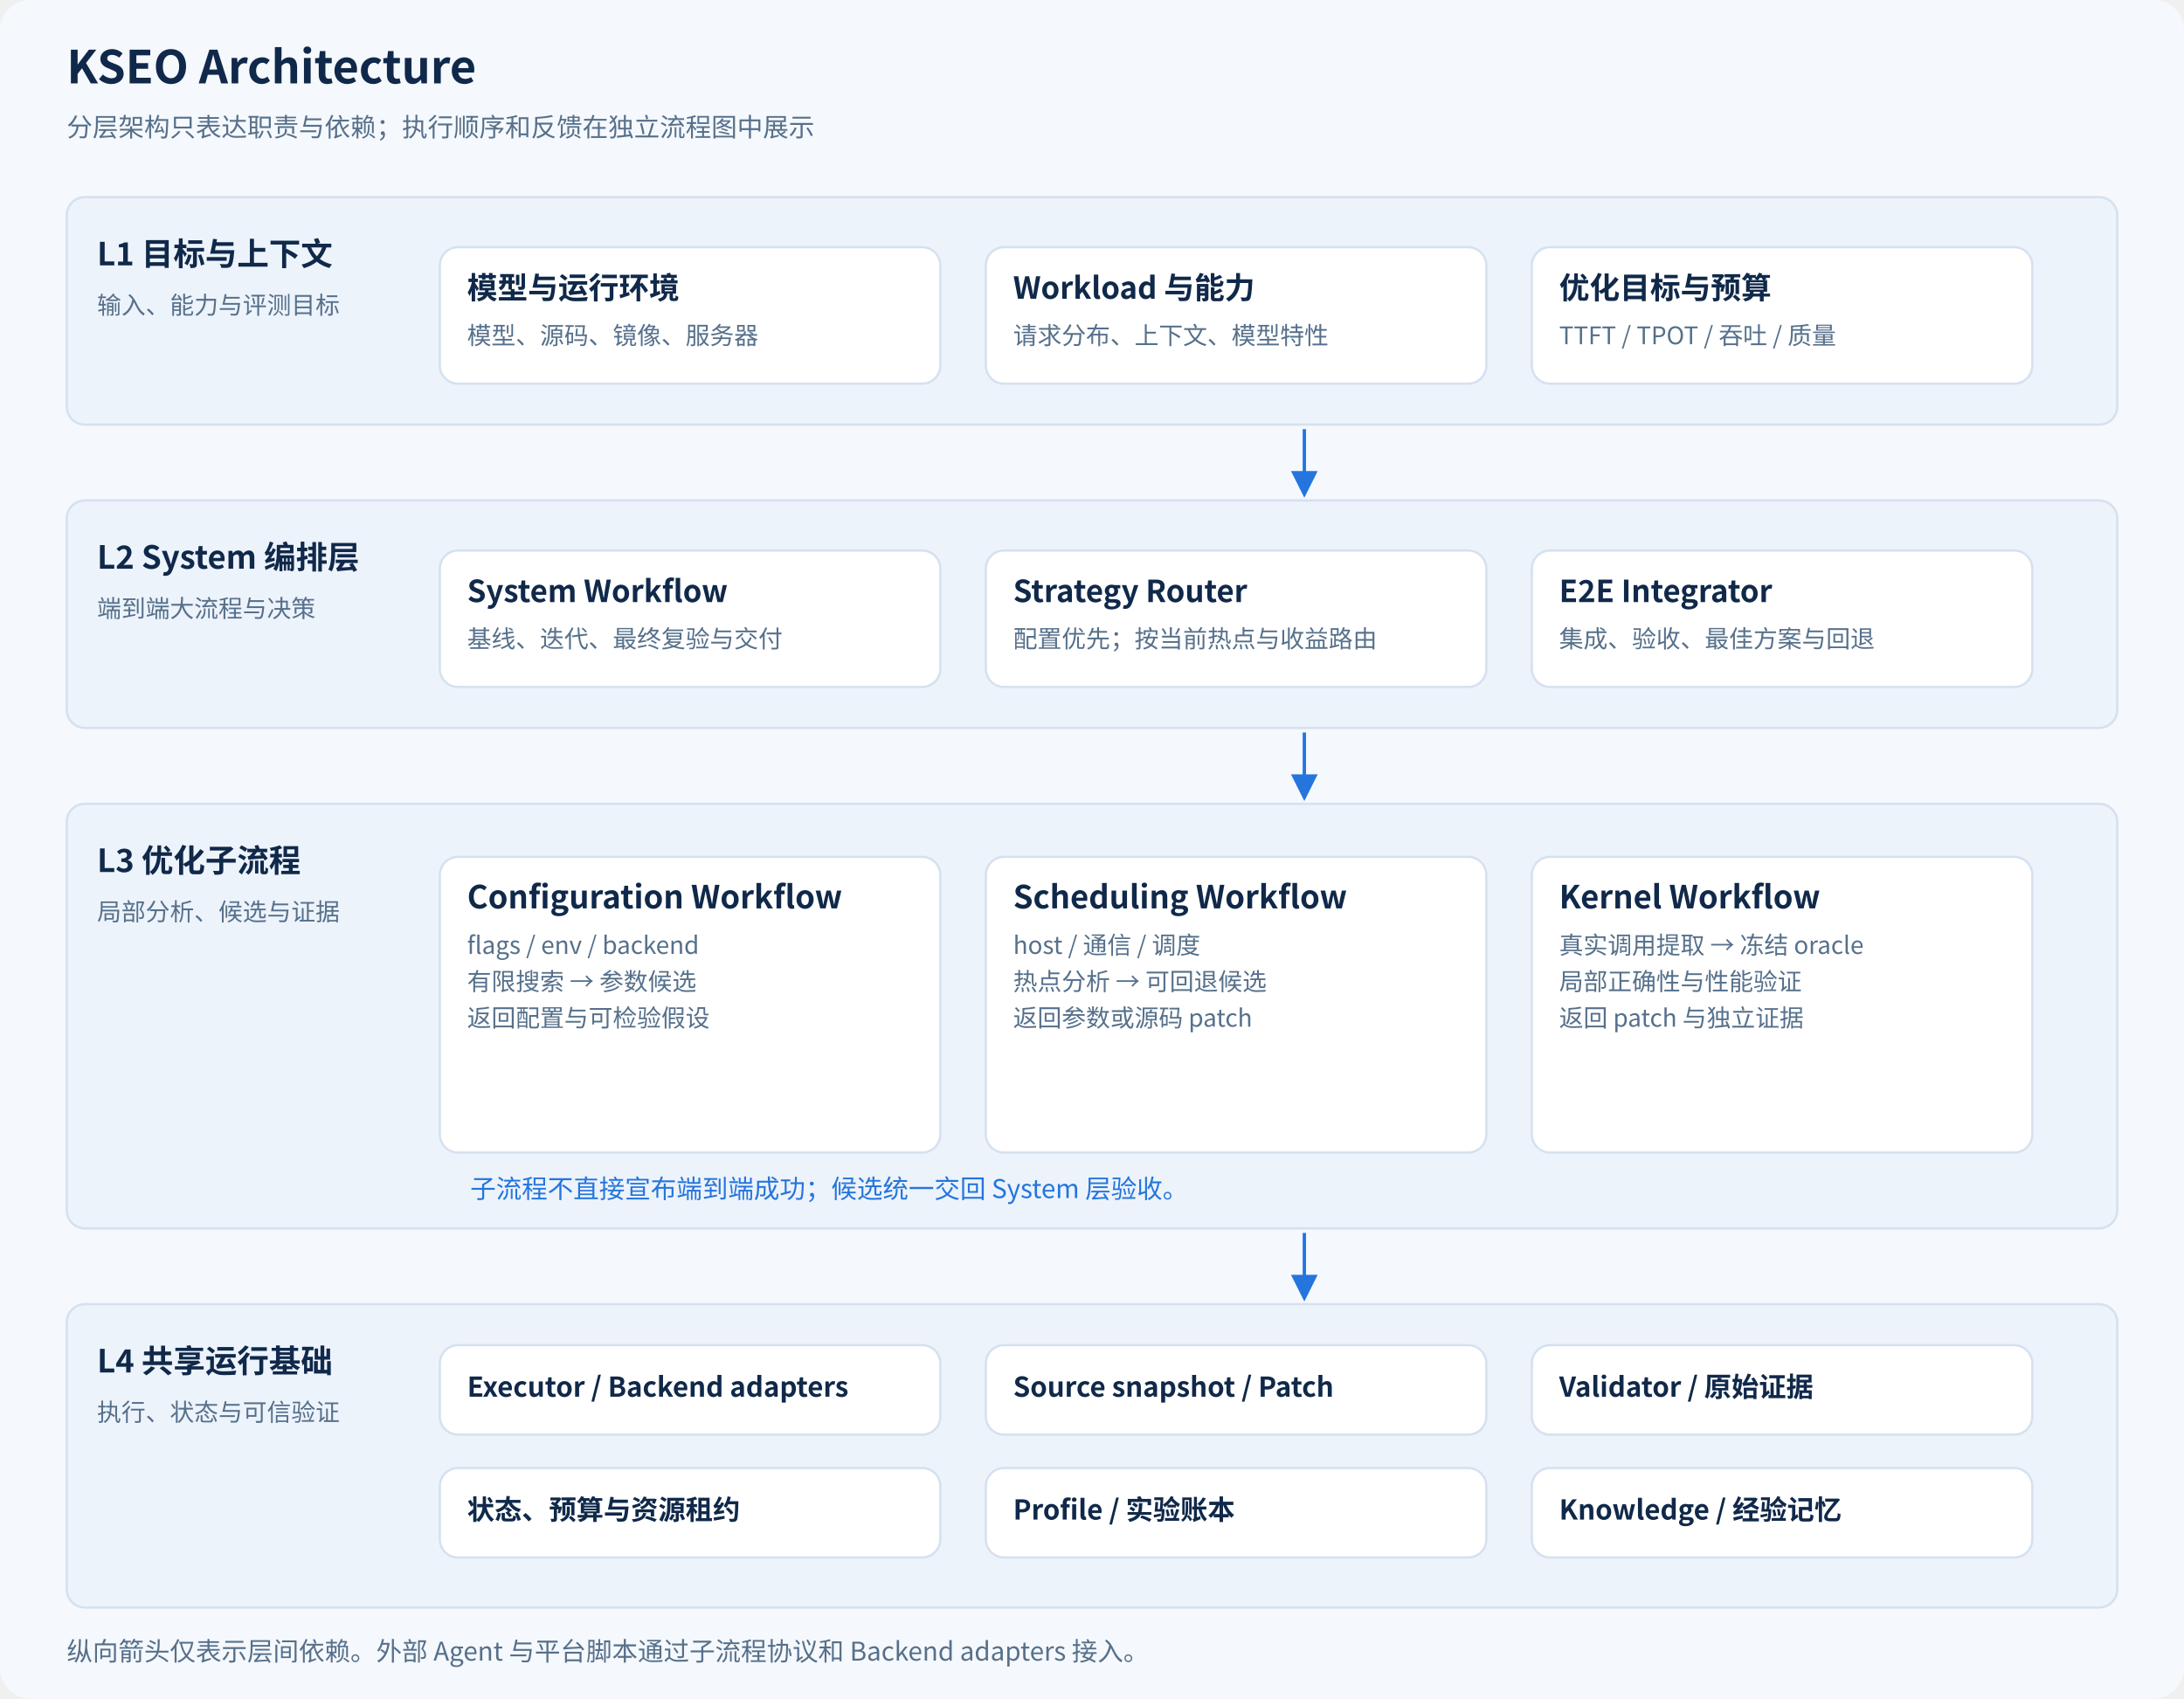
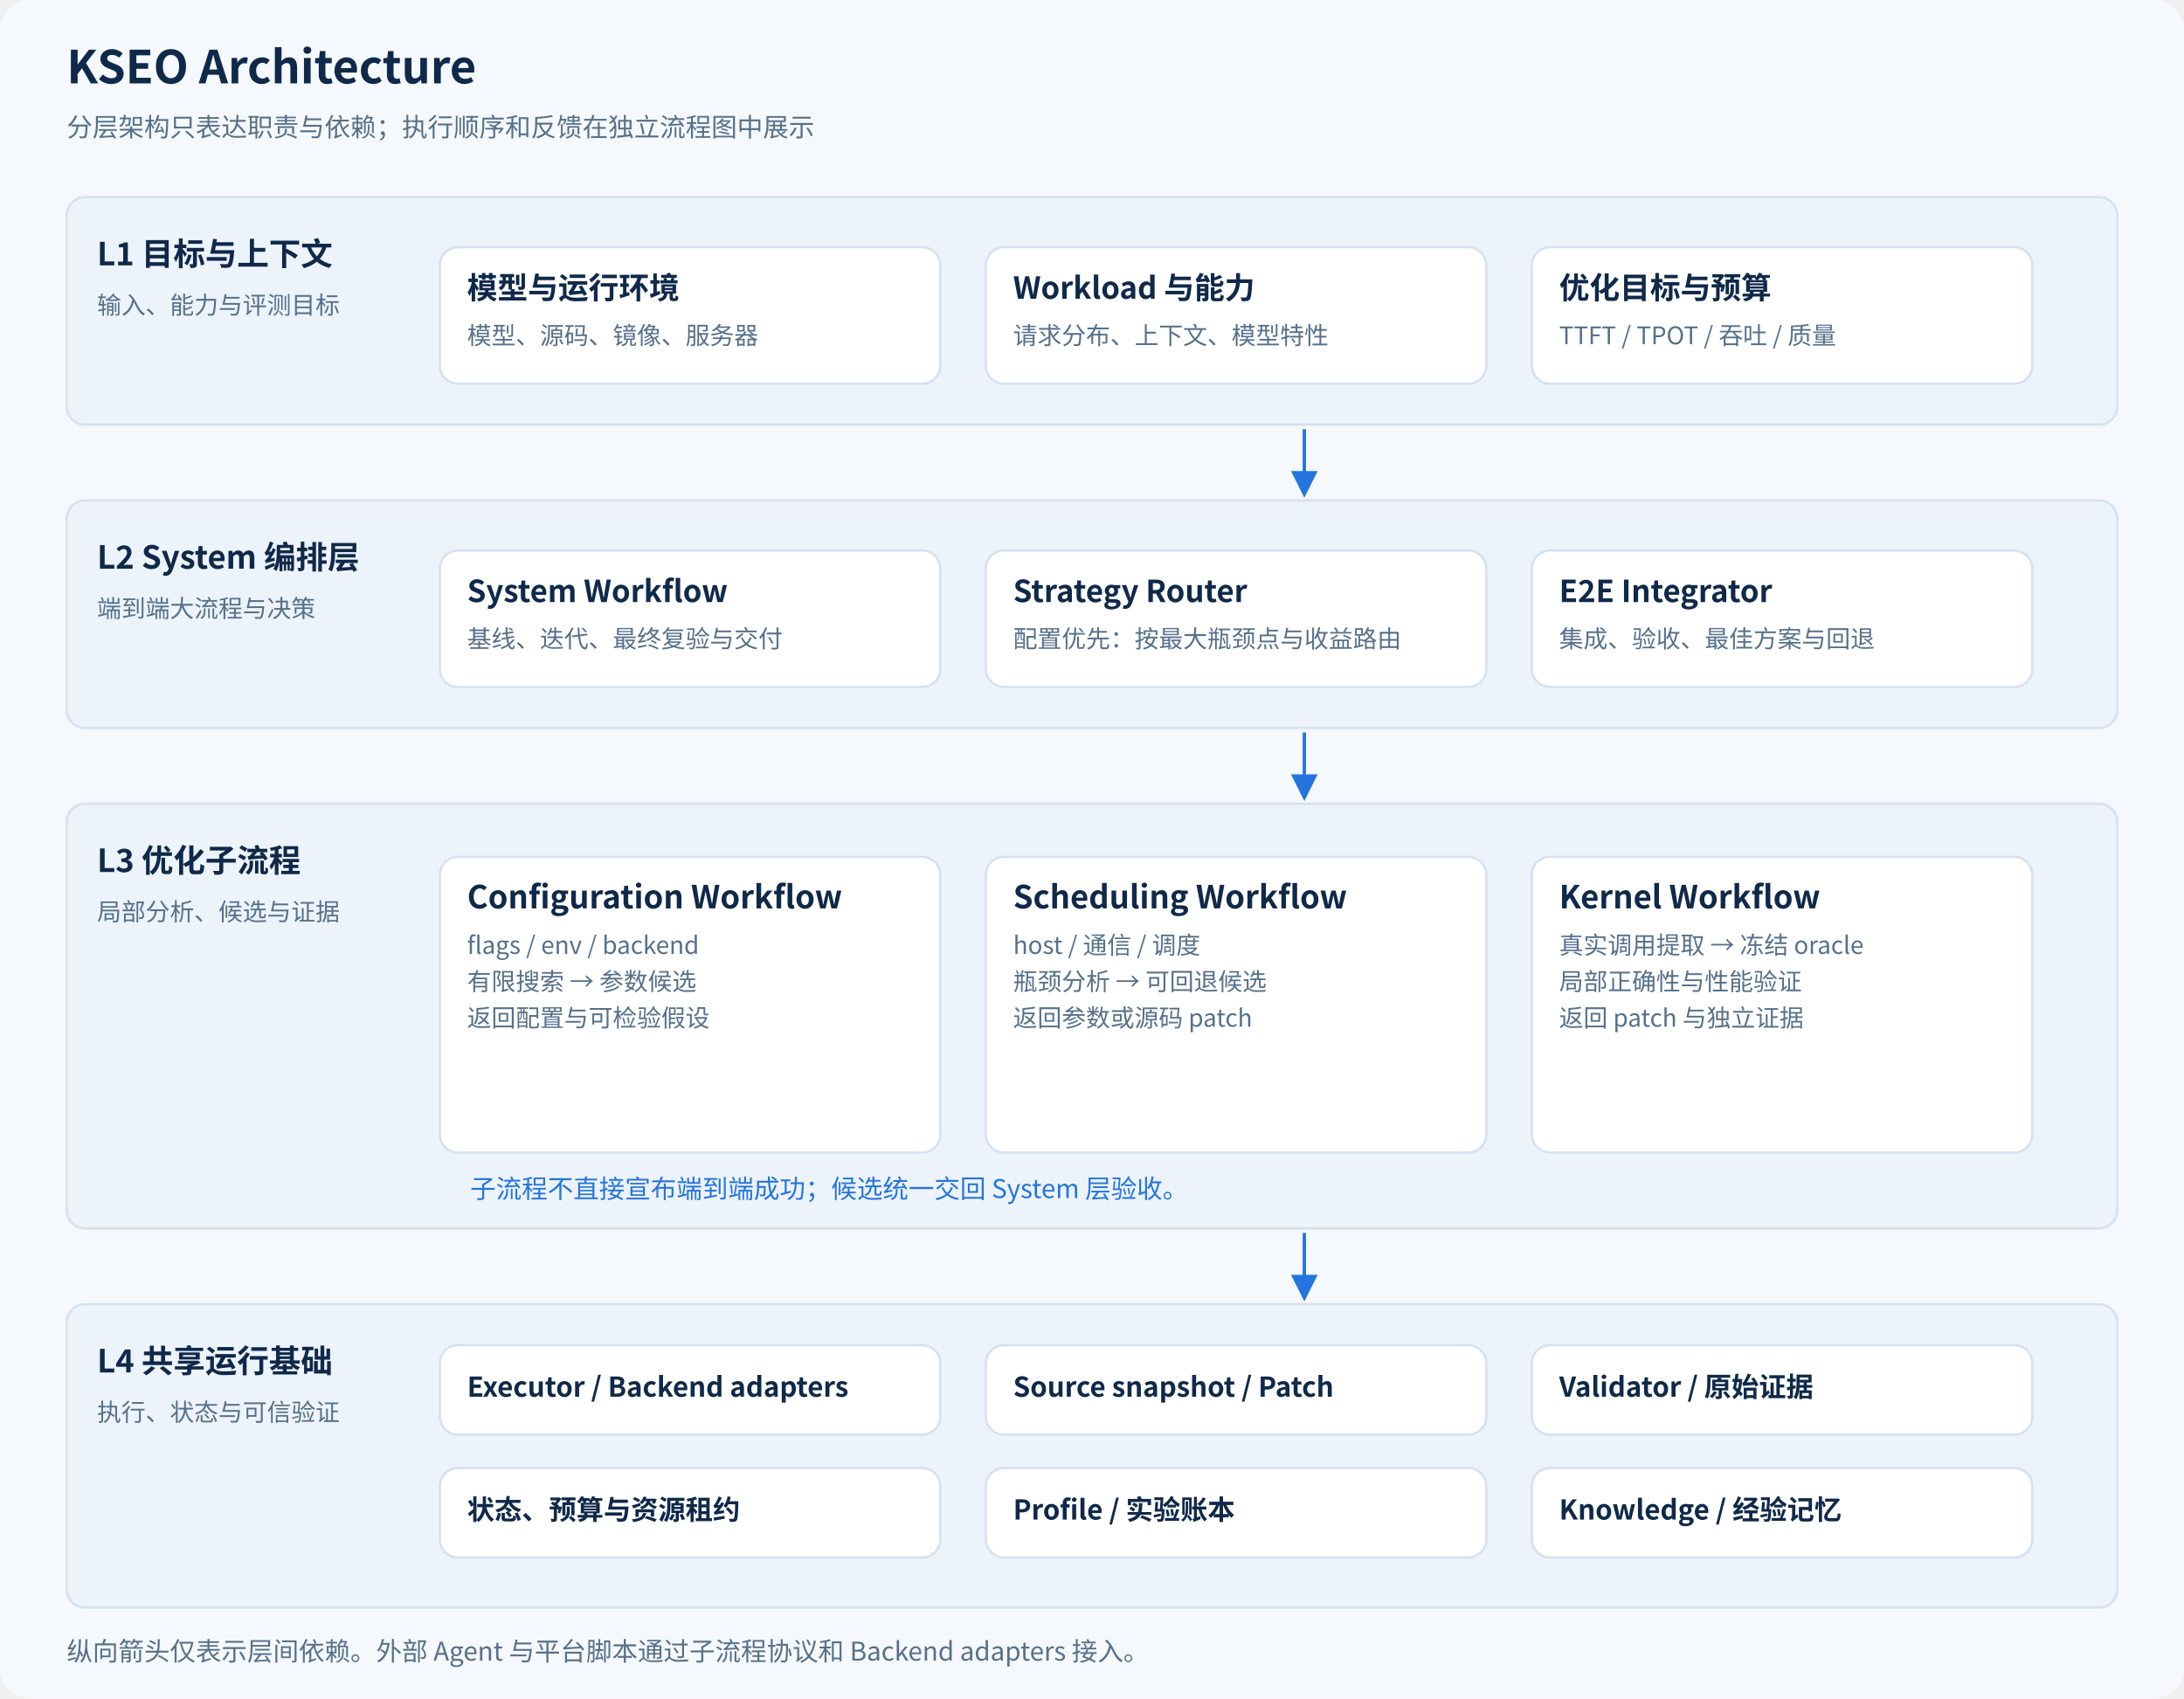
<svg xmlns="http://www.w3.org/2000/svg" width="1440" height="1120" viewBox="0 0 1440 1120" role="img" aria-labelledby="title desc">
  <defs>
    <marker id="arrow" markerWidth="8" markerHeight="8" refX="7" refY="4" orient="auto">
      <path d="M0 0 L8 4 L0 8Z" fill="#2475dd" />
    </marker>
  </defs>
  <rect width="1440" height="1120" rx="20" fill="#f5f8fc" />
  <g font-family="Noto Sans CJK SC, Microsoft YaHei, sans-serif">
    <text x="44" y="55" font-size="30" fill="#10294a" font-weight="700">KSEO Architecture</text>
    <text x="44" y="90" font-size="17" fill="#56708b">分层架构只表达职责与依赖；执行顺序和反馈在独立流程图中展示</text>
    <rect x="44" y="130" width="1352" height="150" rx="12" fill="#edf3fb" stroke="#d5e1ef" stroke-width="1.5" />
    <text x="64" y="175" font-size="21" fill="#10294a" font-weight="700">L1 目标与上下文</text>
    <text x="64" y="207" font-size="16" fill="#56708b">输入、能力与评测目标</text>
    <rect x="44" y="330" width="1352" height="150" rx="12" fill="#edf3fb" stroke="#d5e1ef" stroke-width="1.5" />
    <text x="64" y="375" font-size="21" fill="#10294a" font-weight="700">L2 System 编排层</text>
    <text x="64" y="407" font-size="16" fill="#56708b">端到端大流程与决策</text>
    <rect x="44" y="530" width="1352" height="280" rx="12" fill="#edf3fb" stroke="#d5e1ef" stroke-width="1.5" />
    <text x="64" y="575" font-size="21" fill="#10294a" font-weight="700">L3 优化子流程</text>
    <text x="64" y="607" font-size="16" fill="#56708b">局部分析、候选与证据</text>
    <rect x="44" y="860" width="1352" height="200" rx="12" fill="#edf3fb" stroke="#d5e1ef" stroke-width="1.5" />
    <text x="64" y="905" font-size="21" fill="#10294a" font-weight="700">L4 共享运行基础</text>
    <text x="64" y="937" font-size="16" fill="#56708b">执行、状态与可信验证</text>
    <path d="M860 283 V326" fill="none" stroke="#2475dd" stroke-width="2.2" marker-end="url(#arrow)" />
    <path d="M860 483 V526" fill="none" stroke="#2475dd" stroke-width="2.2" marker-end="url(#arrow)" />
    <path d="M860 813 V856" fill="none" stroke="#2475dd" stroke-width="2.2" marker-end="url(#arrow)" />
    <rect x="290" y="163" width="330" height="90" rx="12" fill="white" stroke="#d5e1ef" stroke-width="1.5" />
    <text x="308" y="197" font-size="20" fill="#10294a" font-weight="700">模型与运行环境</text>
    <text x="308" y="227" font-size="16" fill="#56708b">模型、源码、镜像、服务器</text>
    <rect x="650" y="163" width="330" height="90" rx="12" fill="white" stroke="#d5e1ef" stroke-width="1.5" />
    <text x="668" y="197" font-size="20" fill="#10294a" font-weight="700">Workload 与能力</text>
    <text x="668" y="227" font-size="16" fill="#56708b">请求分布、上下文、模型特性</text>
    <rect x="1010" y="163" width="330" height="90" rx="12" fill="white" stroke="#d5e1ef" stroke-width="1.5" />
    <text x="1028" y="197" font-size="20" fill="#10294a" font-weight="700">优化目标与预算</text>
    <text x="1028" y="227" font-size="16" fill="#56708b">TTFT / TPOT / 吞吐 / 质量</text>
    <rect x="290" y="363" width="330" height="90" rx="12" fill="white" stroke="#d5e1ef" stroke-width="1.5" />
    <text x="308" y="397" font-size="20" fill="#10294a" font-weight="700">System Workflow</text>
    <text x="308" y="427" font-size="16" fill="#56708b">基线、迭代、最终复验与交付</text>
    <rect x="650" y="363" width="330" height="90" rx="12" fill="white" stroke="#d5e1ef" stroke-width="1.5" />
    <text x="668" y="397" font-size="20" fill="#10294a" font-weight="700">Strategy Router</text>
-     <text x="668" y="427" font-size="16" fill="#56708b">配置优先；按当前热点与收益路由</text>
+     <text x="668" y="427" font-size="16" fill="#56708b">配置优先：按最大瓶颈点与收益路由</text>
    <rect x="1010" y="363" width="330" height="90" rx="12" fill="white" stroke="#d5e1ef" stroke-width="1.5" />
    <text x="1028" y="397" font-size="20" fill="#10294a" font-weight="700">E2E Integrator</text>
    <text x="1028" y="427" font-size="16" fill="#56708b">集成、验收、最佳方案与回退</text>
    <rect x="290" y="565" width="330" height="195" rx="12" fill="#ffffff" stroke="#d5e1ef" stroke-width="1.5" />
    <text x="308" y="599" font-size="21" fill="#10294a" font-weight="700">Configuration Workflow</text>
    <text x="308" y="629" font-size="16" fill="#56708b">flags / env / backend</text>
    <text x="308" y="653" font-size="16" fill="#56708b">有限搜索 → 参数候选</text>
    <text x="308" y="677" font-size="16" fill="#56708b">返回配置与可检验假设</text>
    <rect x="650" y="565" width="330" height="195" rx="12" fill="#ffffff" stroke="#d5e1ef" stroke-width="1.5" />
    <text x="668" y="599" font-size="21" fill="#10294a" font-weight="700">Scheduling Workflow</text>
    <text x="668" y="629" font-size="16" fill="#56708b">host / 通信 / 调度</text>
-     <text x="668" y="653" font-size="16" fill="#56708b">热点分析 → 可回退候选</text>
+     <text x="668" y="653" font-size="16" fill="#56708b">瓶颈分析 → 可回退候选</text>
    <text x="668" y="677" font-size="16" fill="#56708b">返回参数或源码 patch</text>
    <rect x="1010" y="565" width="330" height="195" rx="12" fill="#ffffff" stroke="#d5e1ef" stroke-width="1.5" />
    <text x="1028" y="599" font-size="21" fill="#10294a" font-weight="700">Kernel Workflow</text>
    <text x="1028" y="629" font-size="16" fill="#56708b">真实调用提取 → 冻结 oracle</text>
    <text x="1028" y="653" font-size="16" fill="#56708b">局部正确性与性能验证</text>
    <text x="1028" y="677" font-size="16" fill="#56708b">返回 patch 与独立证据</text>
    <text x="310" y="790" font-size="17" fill="#2475dd">子流程不直接宣布端到端成功；候选统一交回 System 层验收。</text>
    <rect x="290" y="887" width="330" height="59" rx="12" fill="white" stroke="#d5e1ef" stroke-width="1.5" />
    <text x="308" y="921" font-size="18" fill="#10294a" font-weight="700">Executor / Backend adapters</text>
    <rect x="650" y="887" width="330" height="59" rx="12" fill="white" stroke="#d5e1ef" stroke-width="1.5" />
    <text x="668" y="921" font-size="18" fill="#10294a" font-weight="700">Source snapshot / Patch</text>
    <rect x="1010" y="887" width="330" height="59" rx="12" fill="white" stroke="#d5e1ef" stroke-width="1.5" />
    <text x="1028" y="921" font-size="18" fill="#10294a" font-weight="700">Validator / 原始证据</text>
    <rect x="290" y="968" width="330" height="59" rx="12" fill="white" stroke="#d5e1ef" stroke-width="1.5" />
    <text x="308" y="1002" font-size="18" fill="#10294a" font-weight="700">状态、预算与资源租约</text>
    <rect x="650" y="968" width="330" height="59" rx="12" fill="white" stroke="#d5e1ef" stroke-width="1.5" />
    <text x="668" y="1002" font-size="18" fill="#10294a" font-weight="700">Profile / 实验账本</text>
    <rect x="1010" y="968" width="330" height="59" rx="12" fill="white" stroke="#d5e1ef" stroke-width="1.5" />
    <text x="1028" y="1002" font-size="18" fill="#10294a" font-weight="700">Knowledge / 经验记忆</text>
    <text x="44" y="1095" font-size="17" fill="#56708b">纵向箭头仅表示层间依赖。外部 Agent 与平台脚本通过子流程协议和 Backend adapters 接入。</text>
  </g>
</svg>
